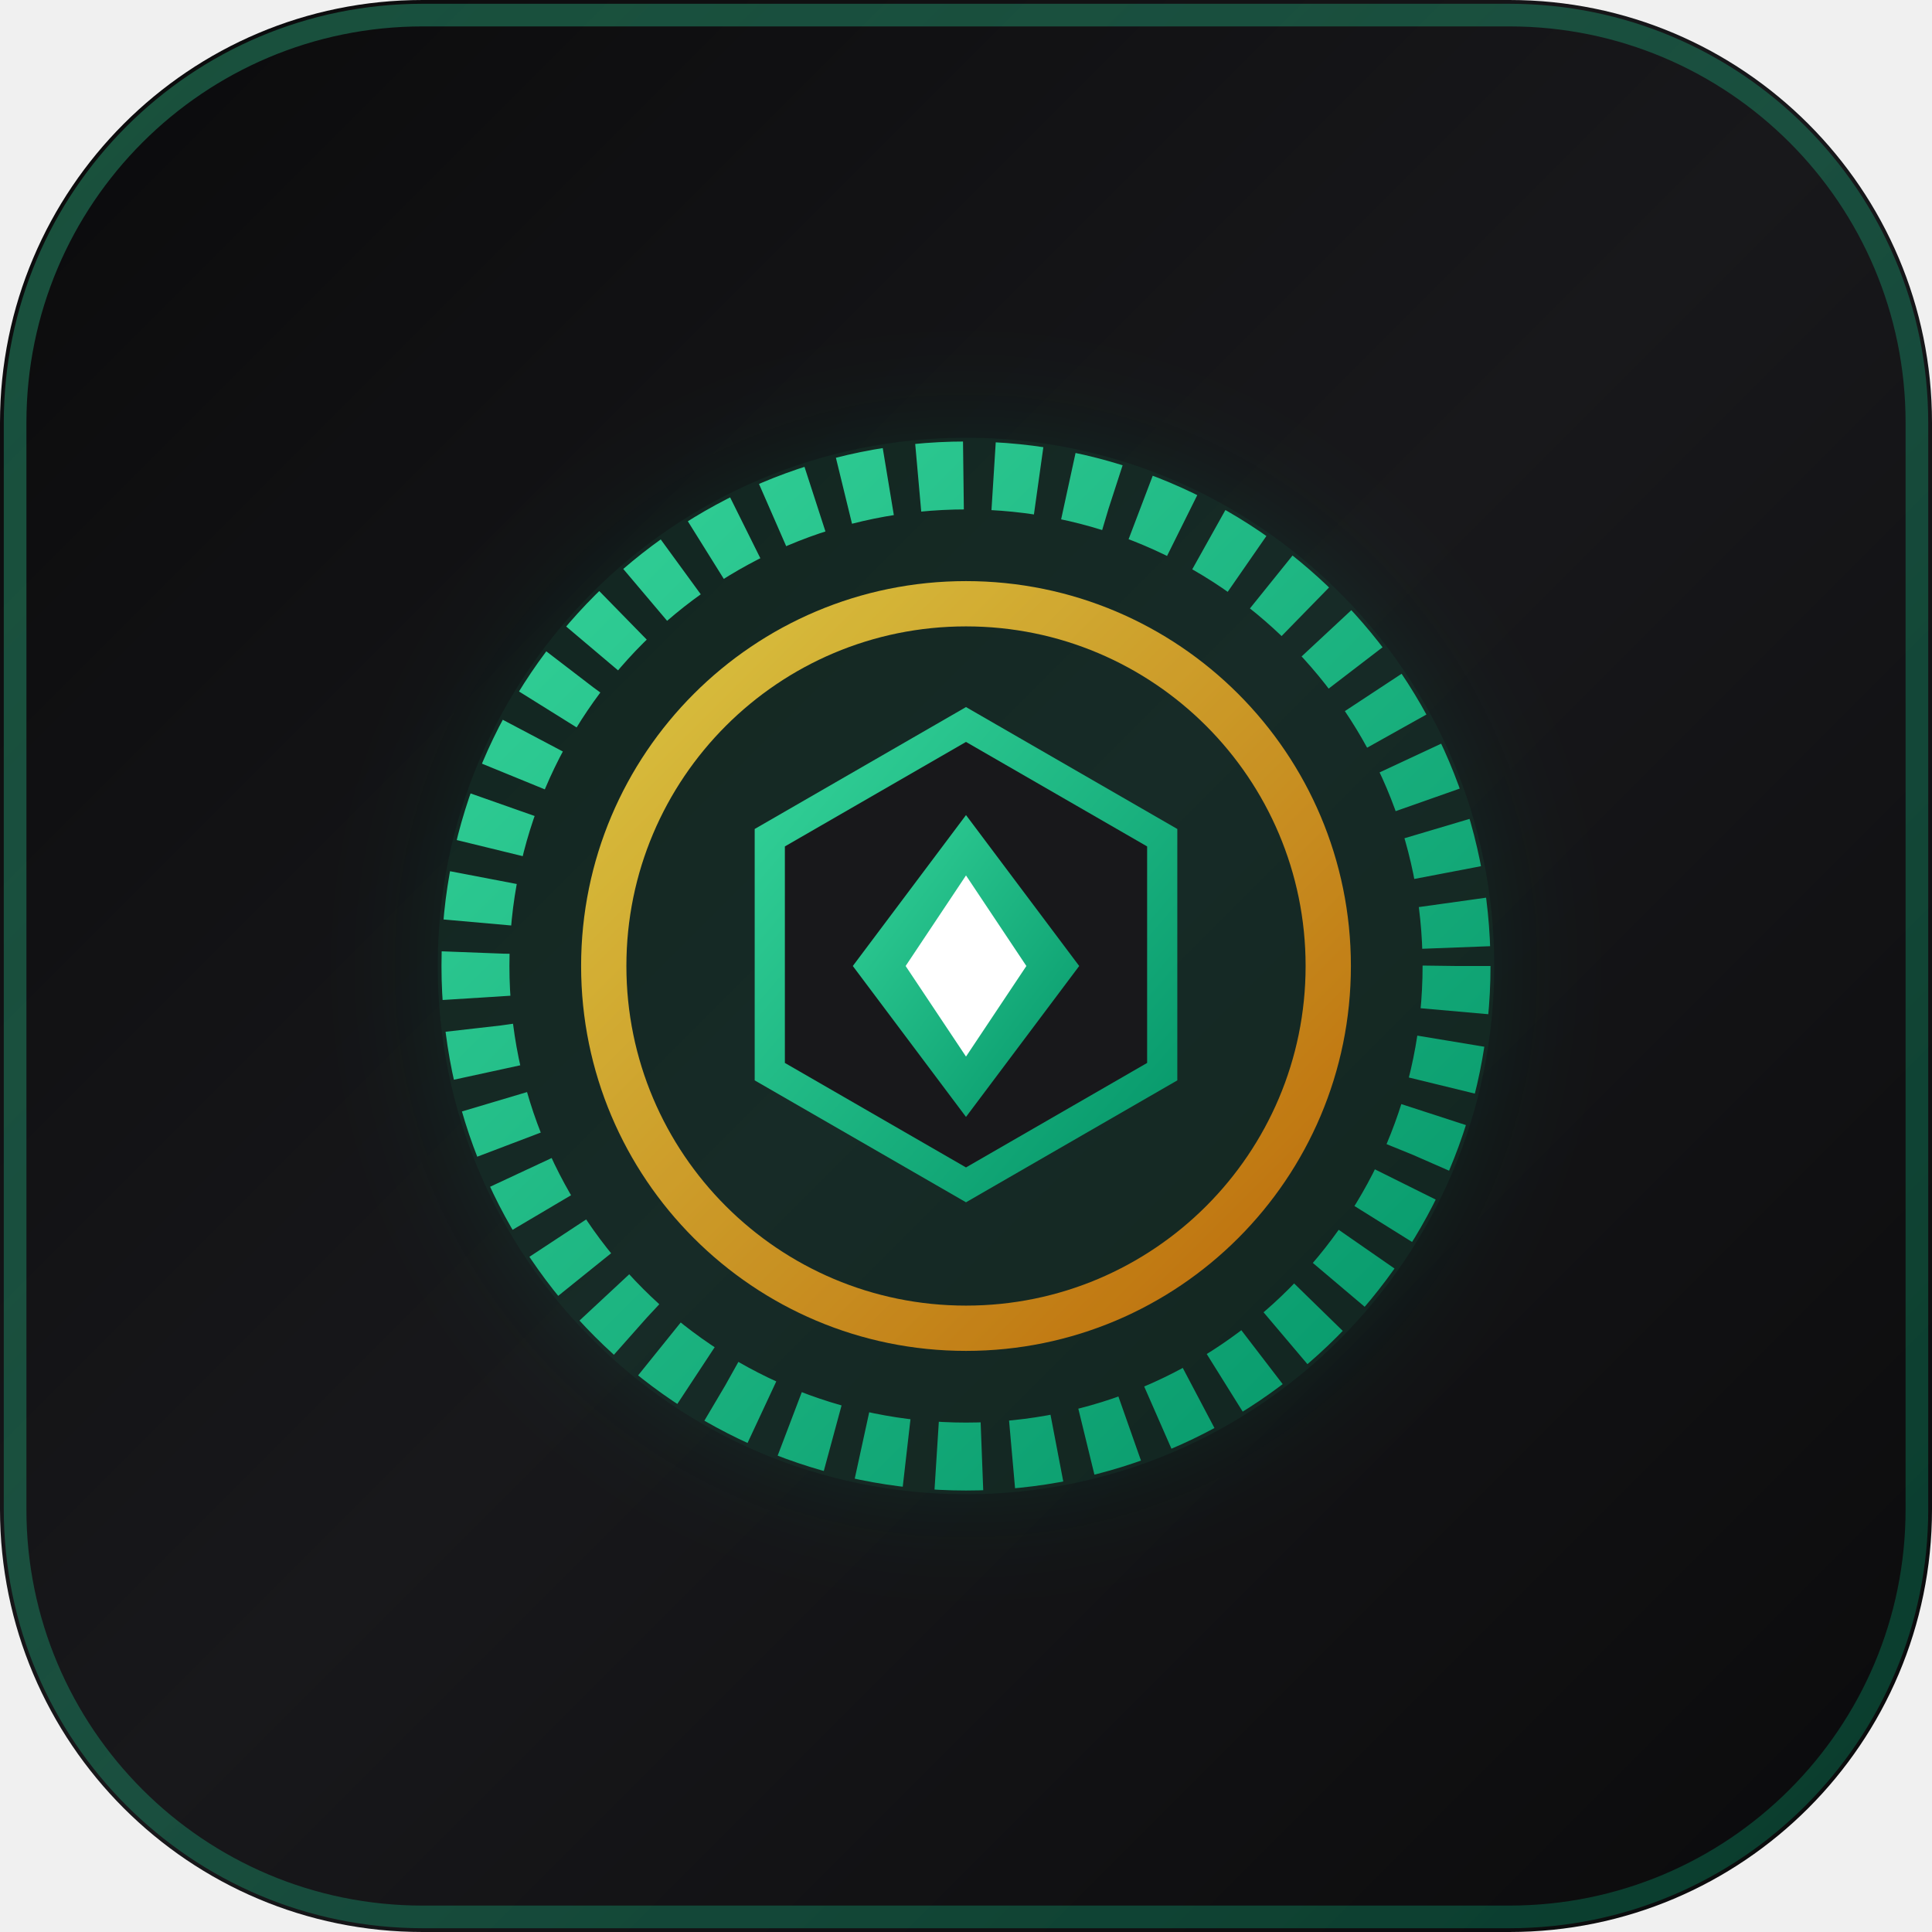
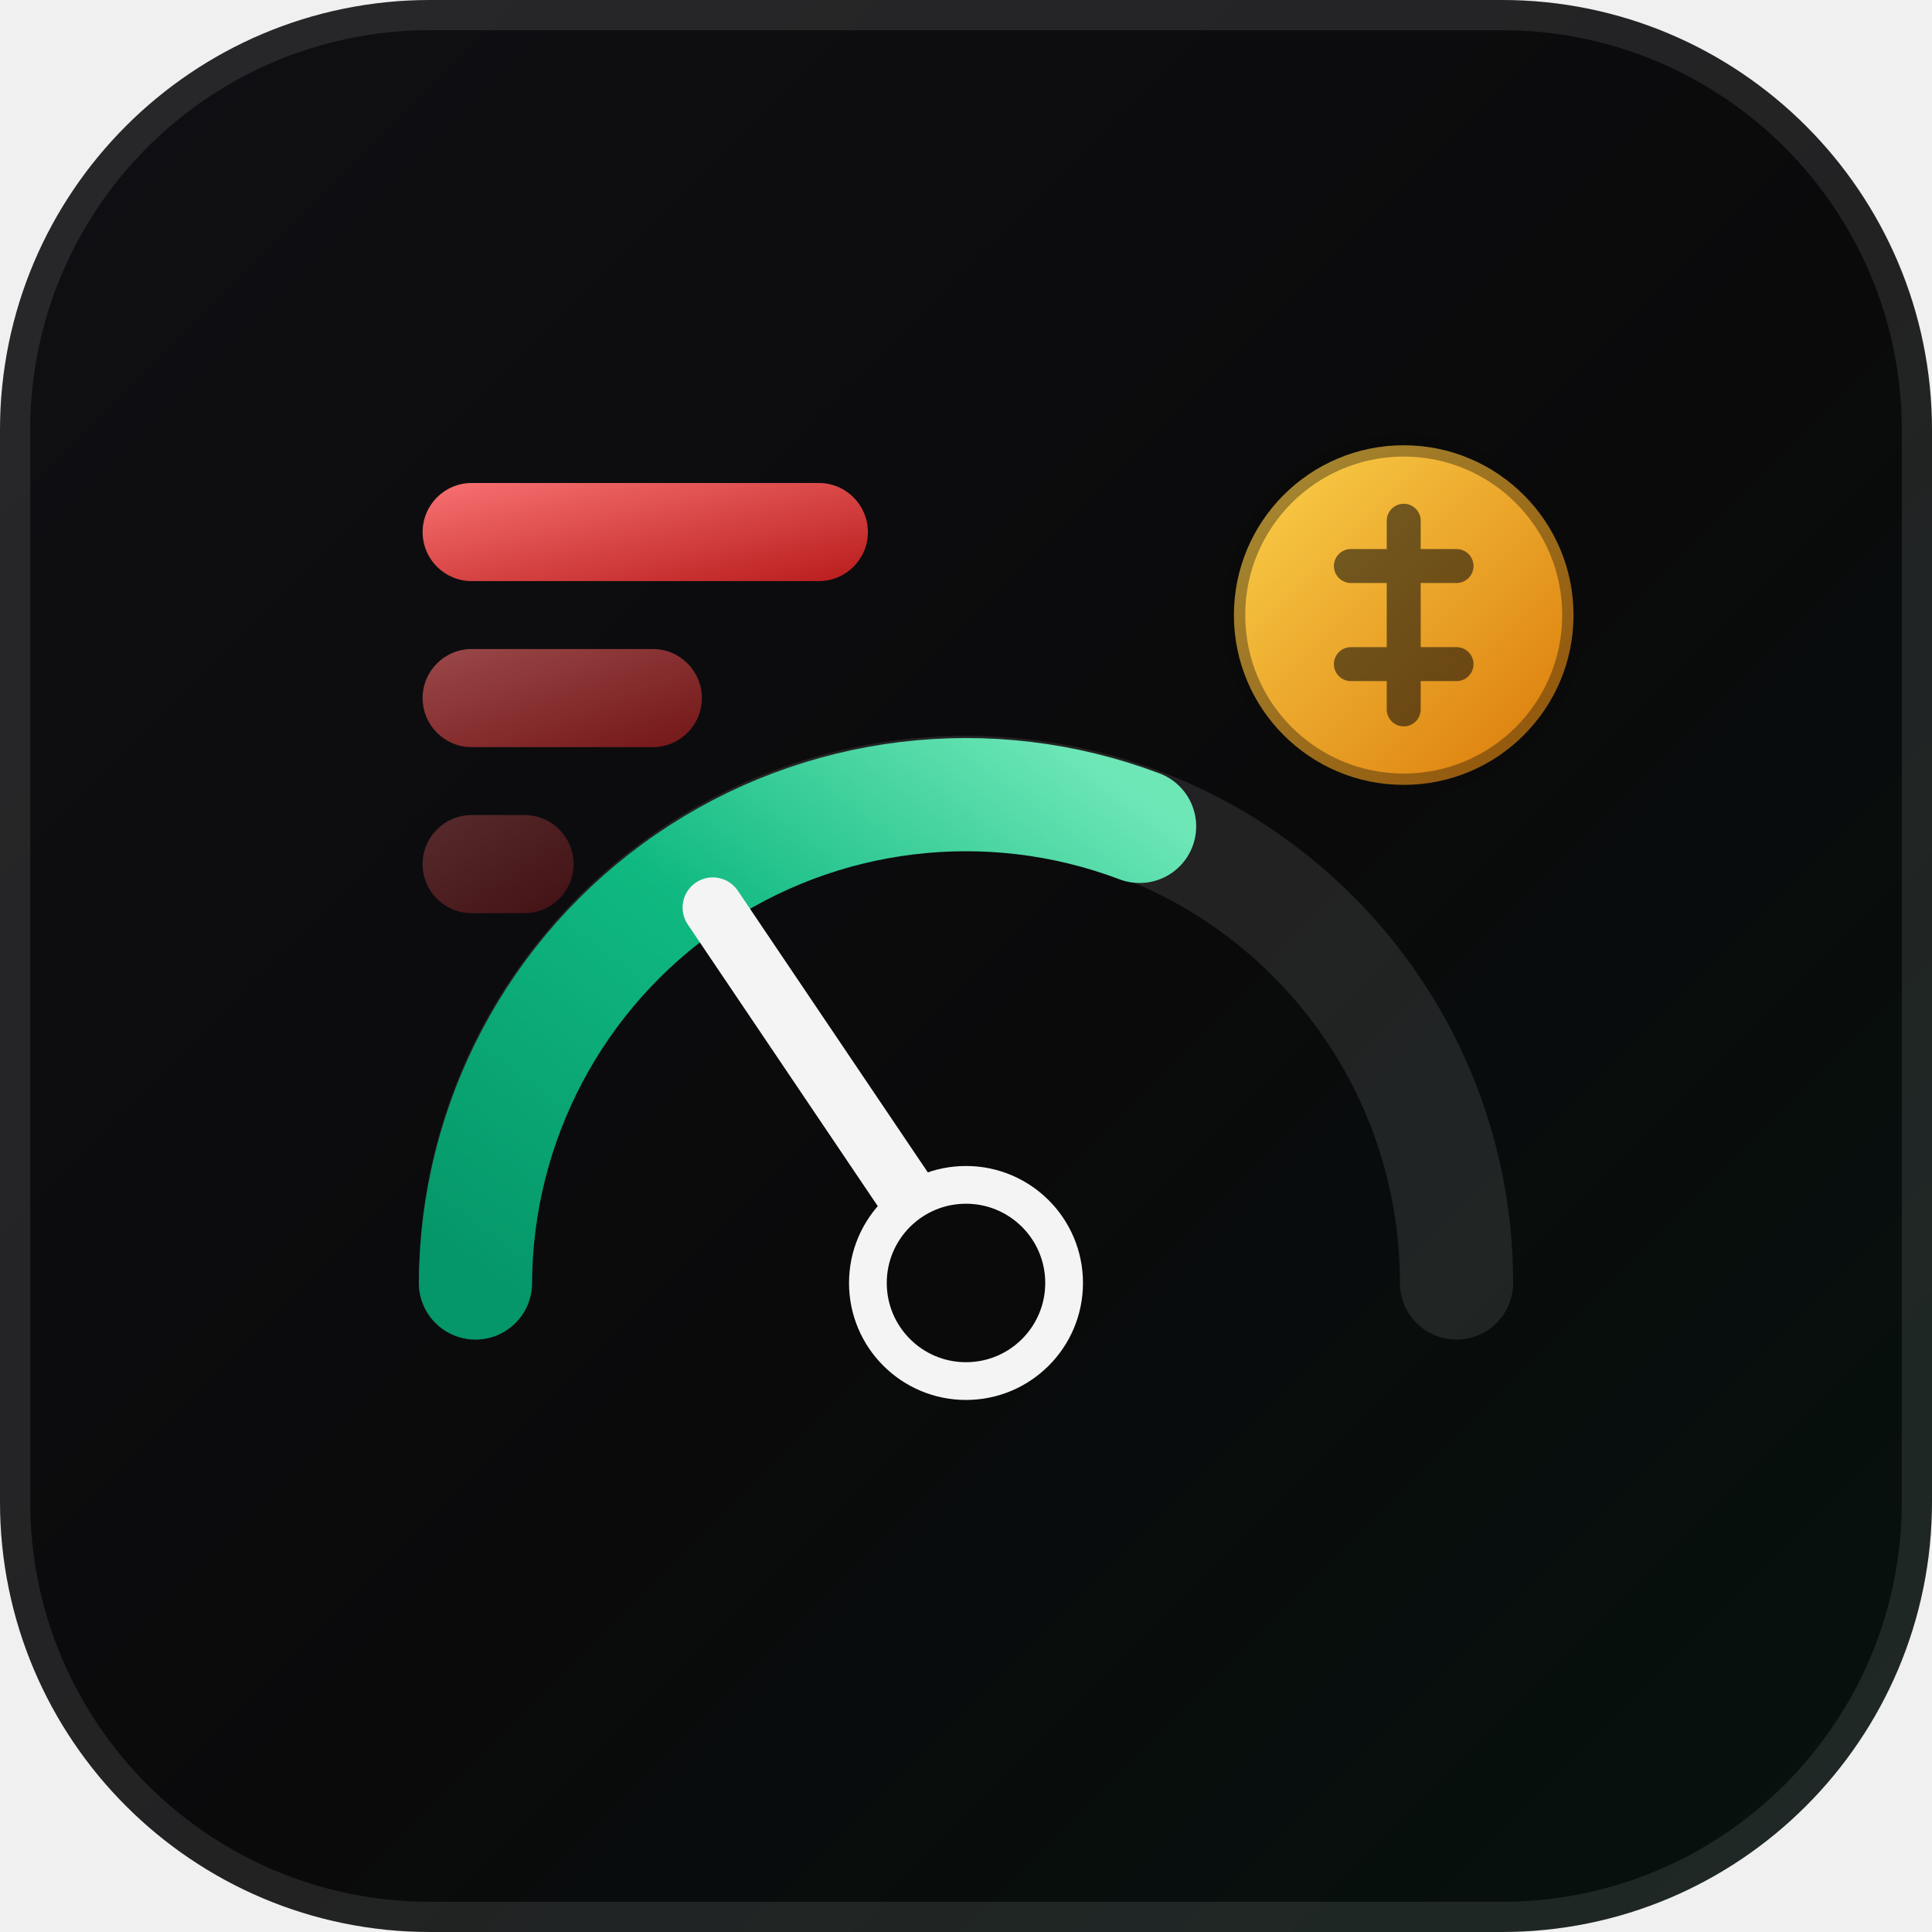
- <svg xmlns="http://www.w3.org/2000/svg" viewBox="0 0 512 512" width="512" height="512">
+ <svg xmlns="http://www.w3.org/2000/svg" viewBox="0 0 512 512" width="512" height="512" role="img" aria-label="Borç Ölçme">
  <defs>
-     <linearGradient id="bgGrad" x1="0%" y1="0%" x2="100%" y2="100%">
-       <stop offset="0%" stop-color="#0A0A0B" />
-       <stop offset="50%" stop-color="#18181B" />
-       <stop offset="100%" stop-color="#0A0A0B" />
+     <linearGradient id="bg" x1="0" y1="0" x2="1" y2="1">
+       <stop offset="0%" stop-color="#101014" />
+       <stop offset="55%" stop-color="#0A0A0B" />
+       <stop offset="100%" stop-color="#06120E" />
    </linearGradient>
-     <linearGradient id="emeraldGrad" x1="0%" y1="0%" x2="100%" y2="100%">
-       <stop offset="0%" stop-color="#34D399" />
-       <stop offset="100%" stop-color="#059669" />
+     <linearGradient id="arc" x1="0" y1="1" x2="1" y2="0">
+       <stop offset="0%" stop-color="#059669" />
+       <stop offset="55%" stop-color="#10B981" />
+       <stop offset="100%" stop-color="#6EE7B7" />
    </linearGradient>
-     <linearGradient id="goldGrad" x1="0%" y1="0%" x2="100%" y2="100%">
-       <stop offset="0%" stop-color="#FDE047" />
+     <linearGradient id="gold" x1="0" y1="0" x2="1" y2="1">
+       <stop offset="0%" stop-color="#FCD34D" />
      <stop offset="100%" stop-color="#D97706" />
    </linearGradient>
-     <filter id="glow" x="-20%" y="-20%" width="140%" height="140%">
-       <feGaussianBlur stdDeviation="16" result="blur" />
-       <feComposite in="SourceGraphic" in2="blur" operator="over" />
-     </filter>
+     <linearGradient id="debt" x1="0" y1="0" x2="1" y2="1">
+       <stop offset="0%" stop-color="#F87171" />
+       <stop offset="100%" stop-color="#B91C1C" />
+     </linearGradient>
  </defs>
-   <rect width="512" height="512" rx="112" fill="url(#bgGrad)" />
-   <rect width="504" height="504" x="4" y="4" rx="108" fill="none" stroke="url(#emeraldGrad)" stroke-width="6" opacity="0.35" />
-   <circle cx="256" cy="256" r="140" fill="#10B981" opacity="0.12" filter="url(#glow)" />
-   <circle cx="256" cy="256" r="130" fill="none" stroke="url(#emeraldGrad)" stroke-width="18" stroke-dasharray="12 8" />
-   <circle cx="256" cy="256" r="96" fill="none" stroke="url(#goldGrad)" stroke-width="12" opacity="0.85" />
-   <polygon points="256,192 308,222 308,284 256,314 204,284 204,222" fill="#18181B" stroke="url(#emeraldGrad)" stroke-width="8" />
-   <polygon points="256,216 286,256 256,296 226,256" fill="url(#emeraldGrad)" />
-   <polygon points="256,232 272,256 256,280 240,256" fill="#FFFFFF" />
+   <rect width="512" height="512" rx="114" fill="url(#bg)" />
+   <rect x="4" y="4" width="504" height="504" rx="110" fill="none" stroke="#ffffff" stroke-opacity="0.10" stroke-width="8" />
+   <path d="M126 340a130 130 0 0 1 260 0" fill="none" stroke="#ffffff" stroke-opacity="0.10" stroke-width="30" stroke-linecap="round" />
+   <path d="M126 340a130 130 0 0 1 176-121" fill="none" stroke="url(#arc)" stroke-width="30" stroke-linecap="round" />
+   <g transform="rotate(-34 256 340)">
+     <rect x="248" y="212" width="16" height="132" rx="8" fill="#F4F4F5" />
+   </g>
+   <circle cx="256" cy="340" r="26" fill="#0A0A0B" stroke="#F4F4F5" stroke-width="10" />
+   <circle cx="372" cy="163" r="45" fill="url(#gold)" />
+   <circle cx="372" cy="163" r="45" fill="none" stroke="#0A0A0B" stroke-opacity="0.35" stroke-width="6" />
+   <path d="M372 138v50M358 150h28M358 176h28" stroke="#0A0A0B" stroke-opacity="0.55" stroke-width="9" stroke-linecap="round" />
+   <rect x="112" y="128" width="118" height="26" rx="13" fill="url(#debt)" />
+   <rect x="112" y="172" width="74" height="26" rx="13" fill="url(#debt)" opacity="0.6" />
+   <rect x="112" y="216" width="40" height="26" rx="13" fill="url(#debt)" opacity="0.32" />
</svg>
